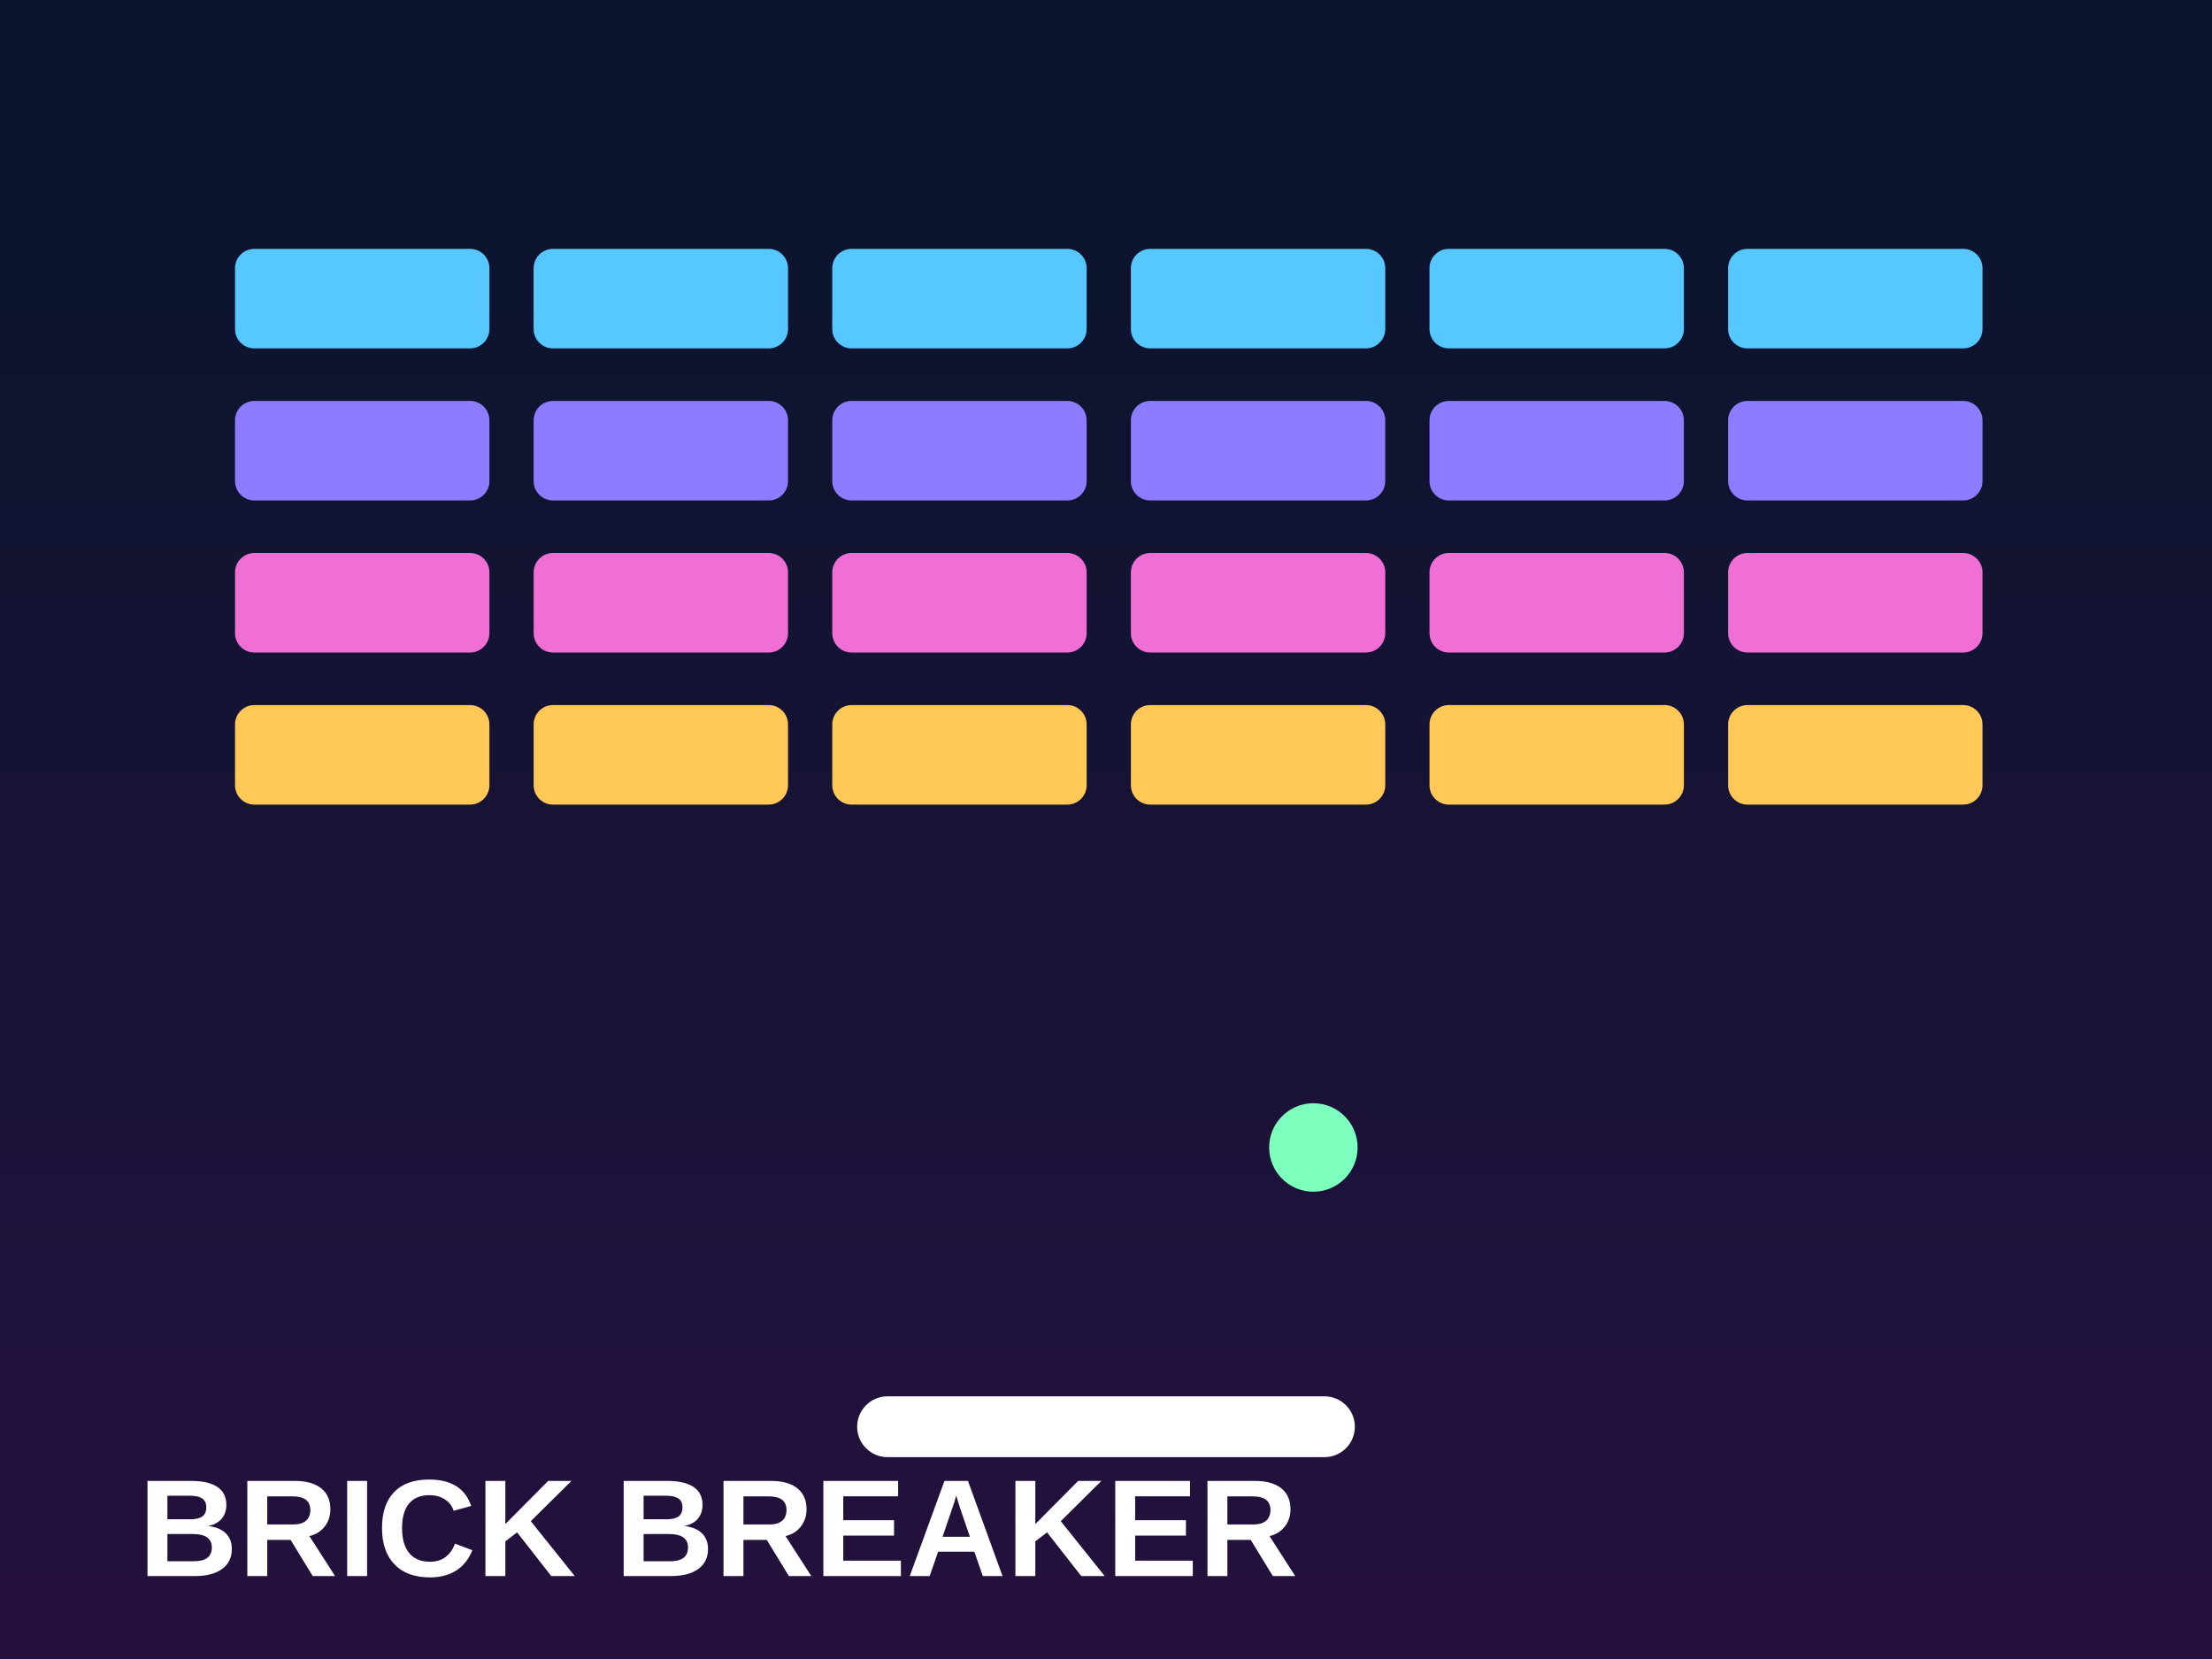
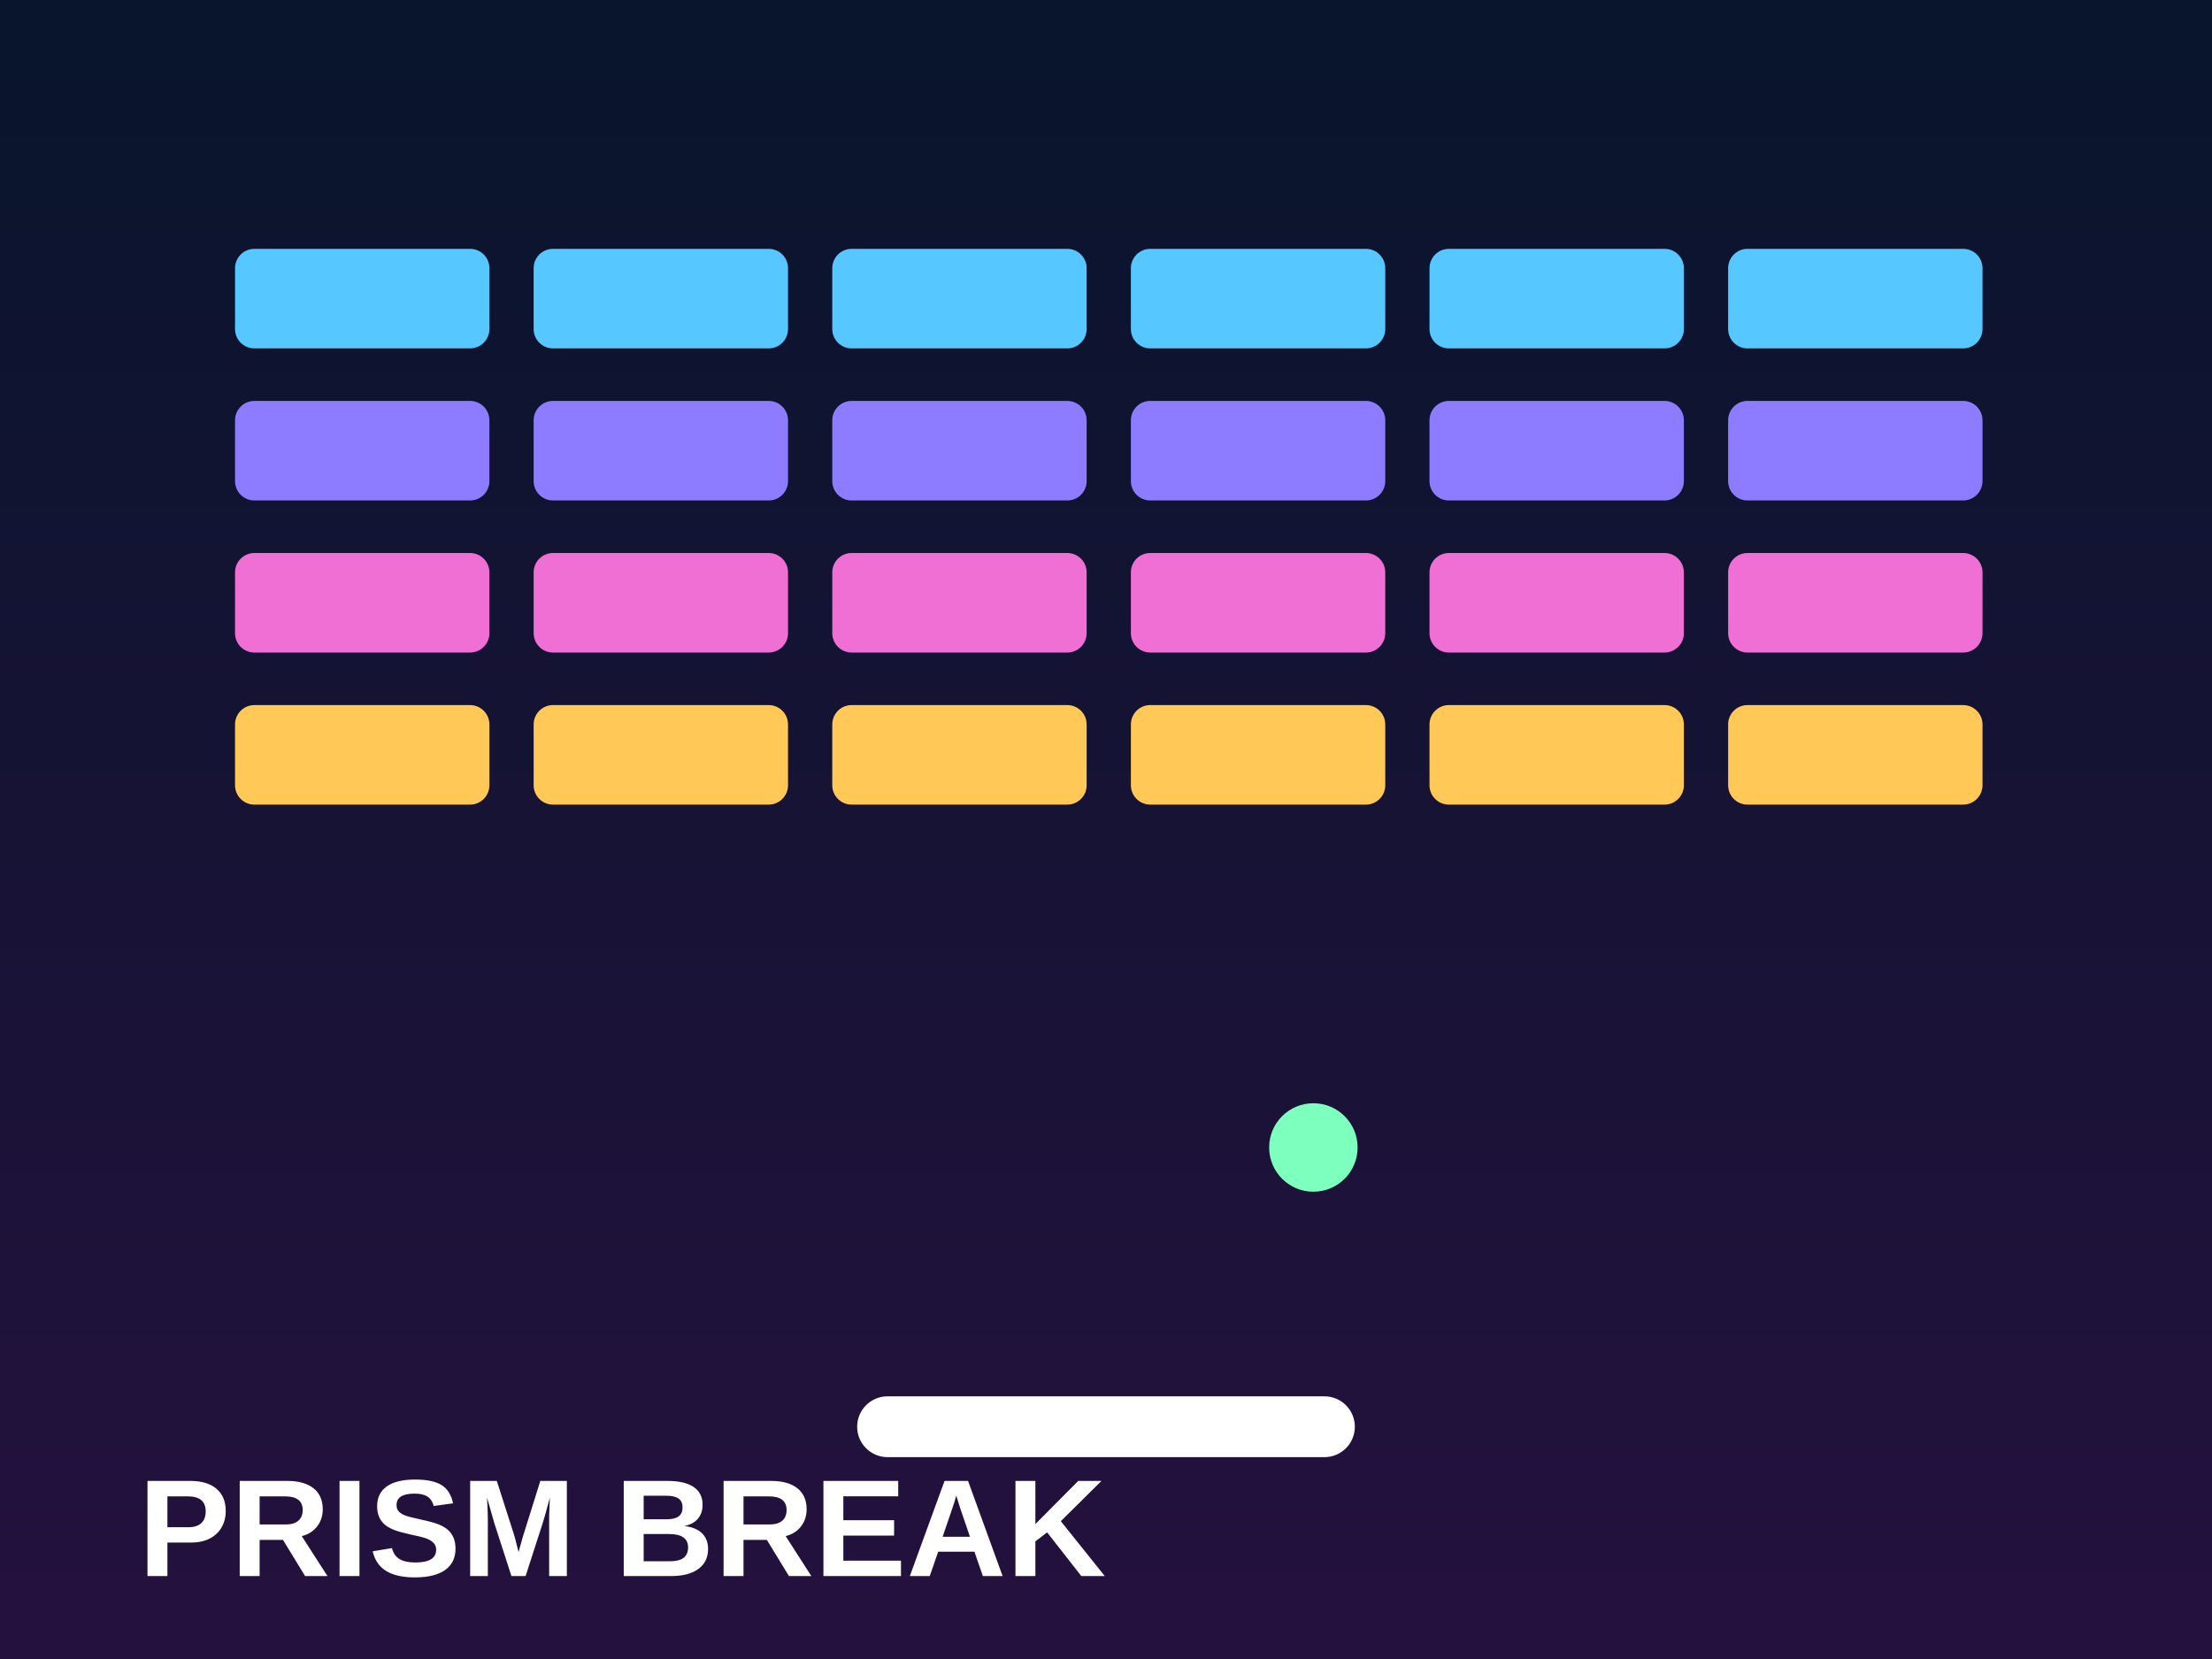
<svg xmlns="http://www.w3.org/2000/svg" viewBox="0 0 800 600">
  <defs>
    <linearGradient id="b" x1="0" y1="0" x2="0" y2="1">
      <stop stop-color="#08152c" />
      <stop offset="1" stop-color="#25113e" />
    </linearGradient>
  </defs>
  <rect width="800" height="600" fill="url(#b)" />
  <g>
    <rect x="85" y="90" width="92" height="36" rx="7" fill="#56c7ff" />
    <rect x="193" y="90" width="92" height="36" rx="7" fill="#56c7ff" />
    <rect x="301" y="90" width="92" height="36" rx="7" fill="#56c7ff" />
    <rect x="409" y="90" width="92" height="36" rx="7" fill="#56c7ff" />
    <rect x="517" y="90" width="92" height="36" rx="7" fill="#56c7ff" />
    <rect x="625" y="90" width="92" height="36" rx="7" fill="#56c7ff" />
    <rect x="85" y="145" width="92" height="36" rx="7" fill="#8d7cff" />
    <rect x="193" y="145" width="92" height="36" rx="7" fill="#8d7cff" />
    <rect x="301" y="145" width="92" height="36" rx="7" fill="#8d7cff" />
    <rect x="409" y="145" width="92" height="36" rx="7" fill="#8d7cff" />
    <rect x="517" y="145" width="92" height="36" rx="7" fill="#8d7cff" />
    <rect x="625" y="145" width="92" height="36" rx="7" fill="#8d7cff" />
    <rect x="85" y="200" width="92" height="36" rx="7" fill="#f06fd4" />
    <rect x="193" y="200" width="92" height="36" rx="7" fill="#f06fd4" />
    <rect x="301" y="200" width="92" height="36" rx="7" fill="#f06fd4" />
    <rect x="409" y="200" width="92" height="36" rx="7" fill="#f06fd4" />
    <rect x="517" y="200" width="92" height="36" rx="7" fill="#f06fd4" />
    <rect x="625" y="200" width="92" height="36" rx="7" fill="#f06fd4" />
    <rect x="85" y="255" width="92" height="36" rx="7" fill="#ffc857" />
    <rect x="193" y="255" width="92" height="36" rx="7" fill="#ffc857" />
    <rect x="301" y="255" width="92" height="36" rx="7" fill="#ffc857" />
    <rect x="409" y="255" width="92" height="36" rx="7" fill="#ffc857" />
    <rect x="517" y="255" width="92" height="36" rx="7" fill="#ffc857" />
    <rect x="625" y="255" width="92" height="36" rx="7" fill="#ffc857" />
  </g>
  <circle cx="475" cy="415" r="16" fill="#7dffbd" />
  <rect x="310" y="505" width="180" height="22" rx="11" fill="#fff" />
-   <text x="50" y="570" font-family="Arial" font-size="50" font-weight="900" fill="#fff">BRICK BREAKER</text>
+   <text x="50" y="570" font-family="Arial" font-size="50" font-weight="900" fill="#fff">PRISM BREAK</text>
</svg>
